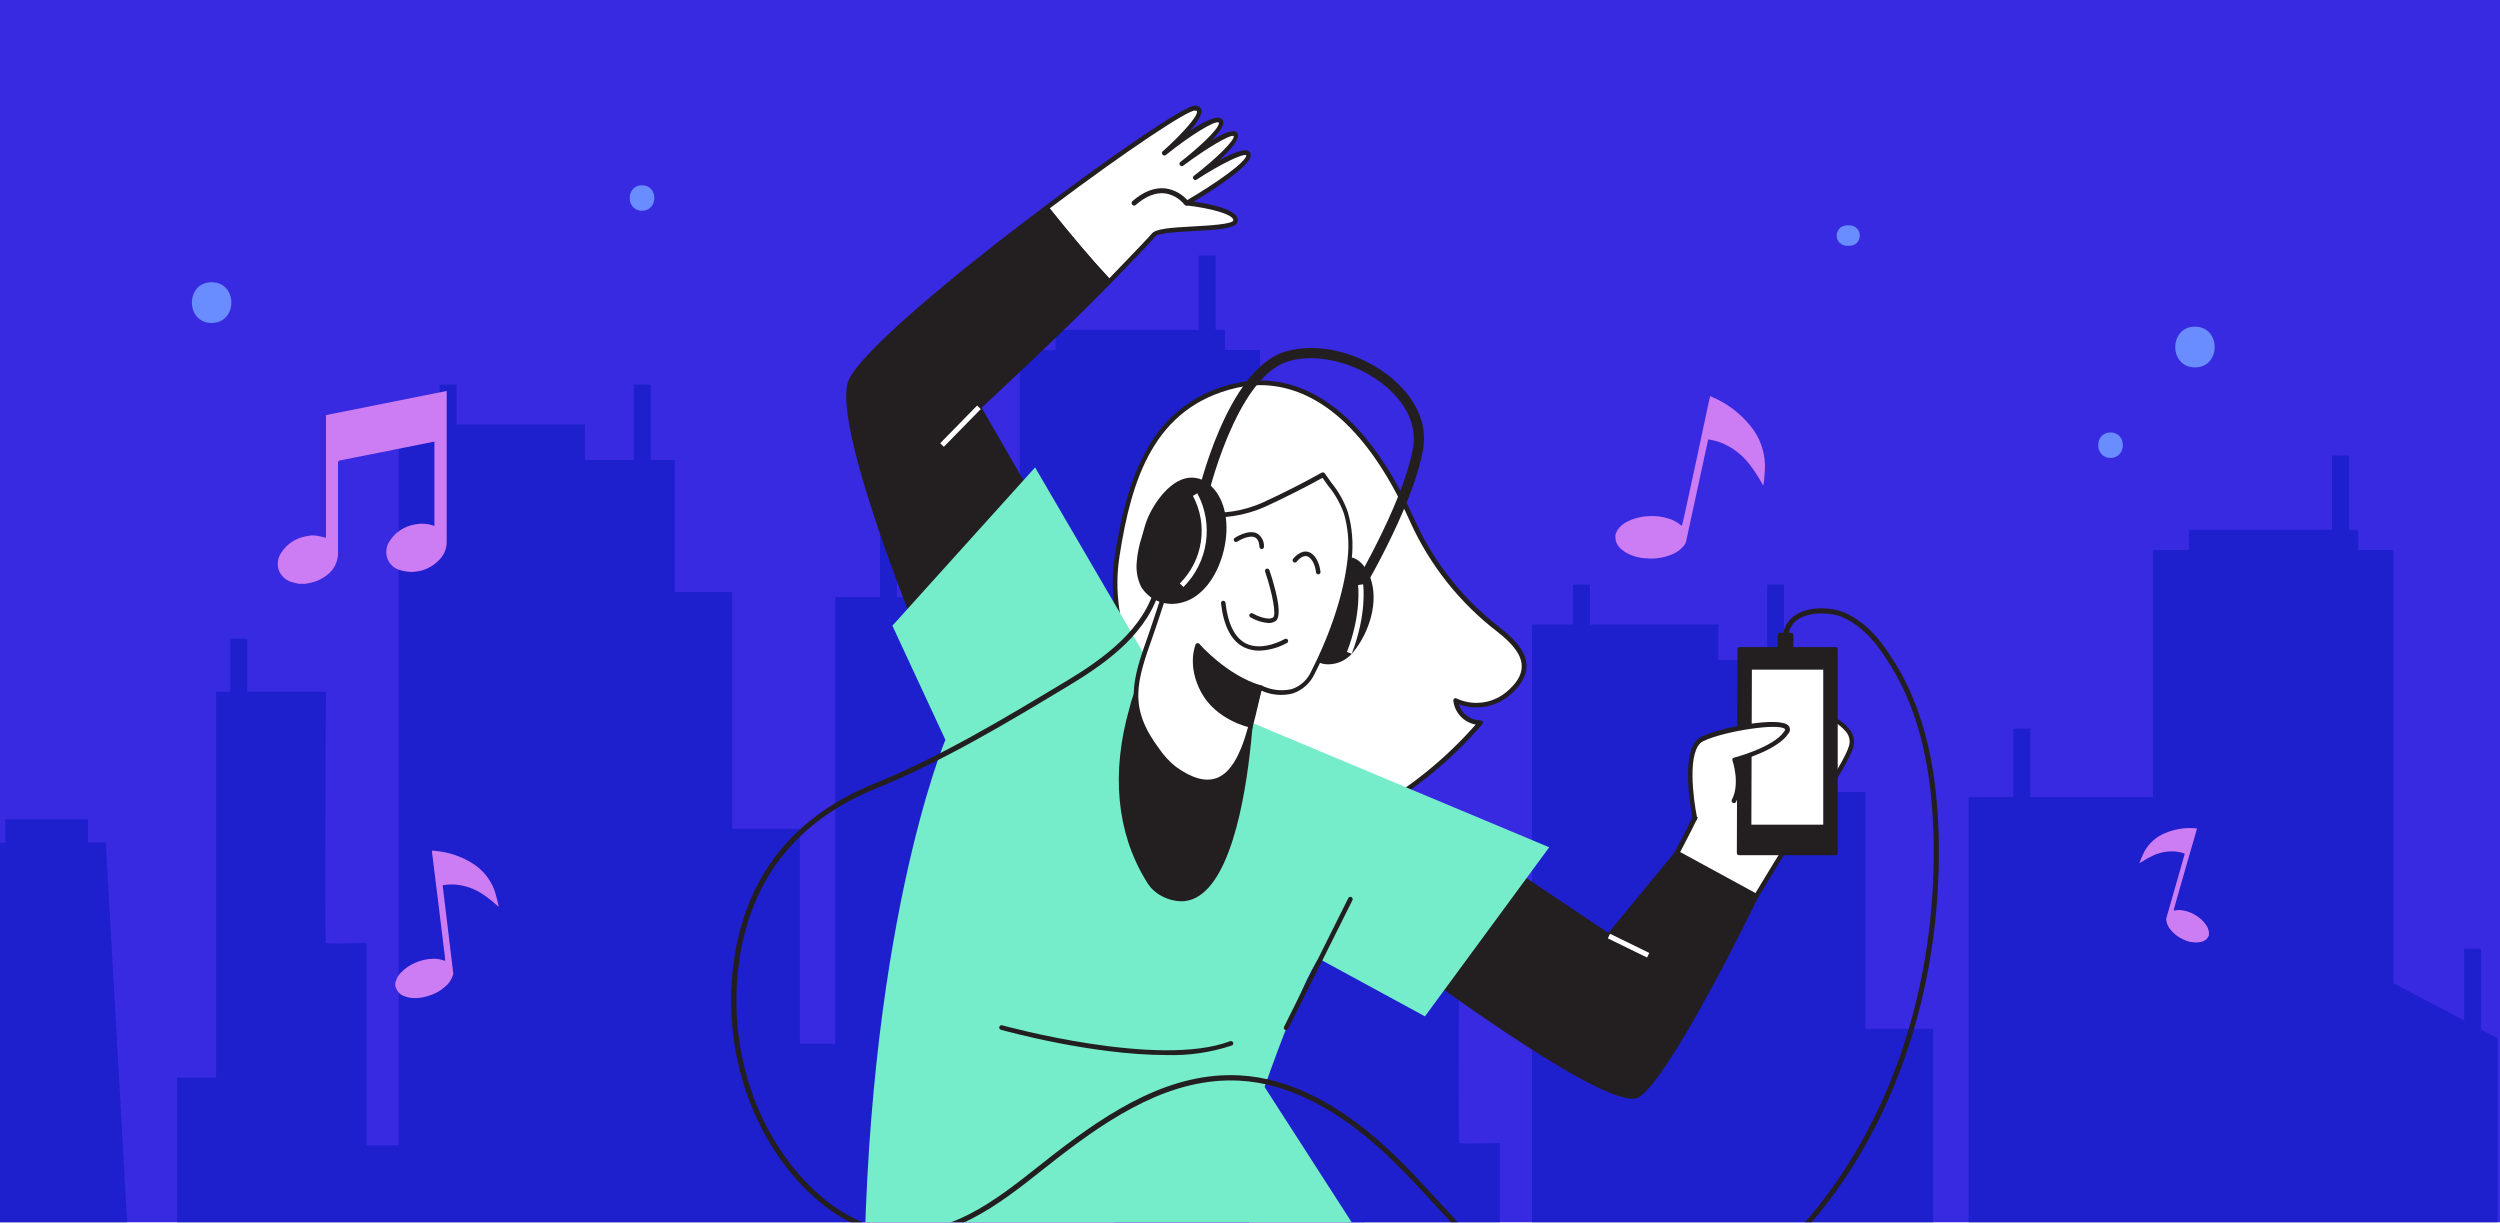
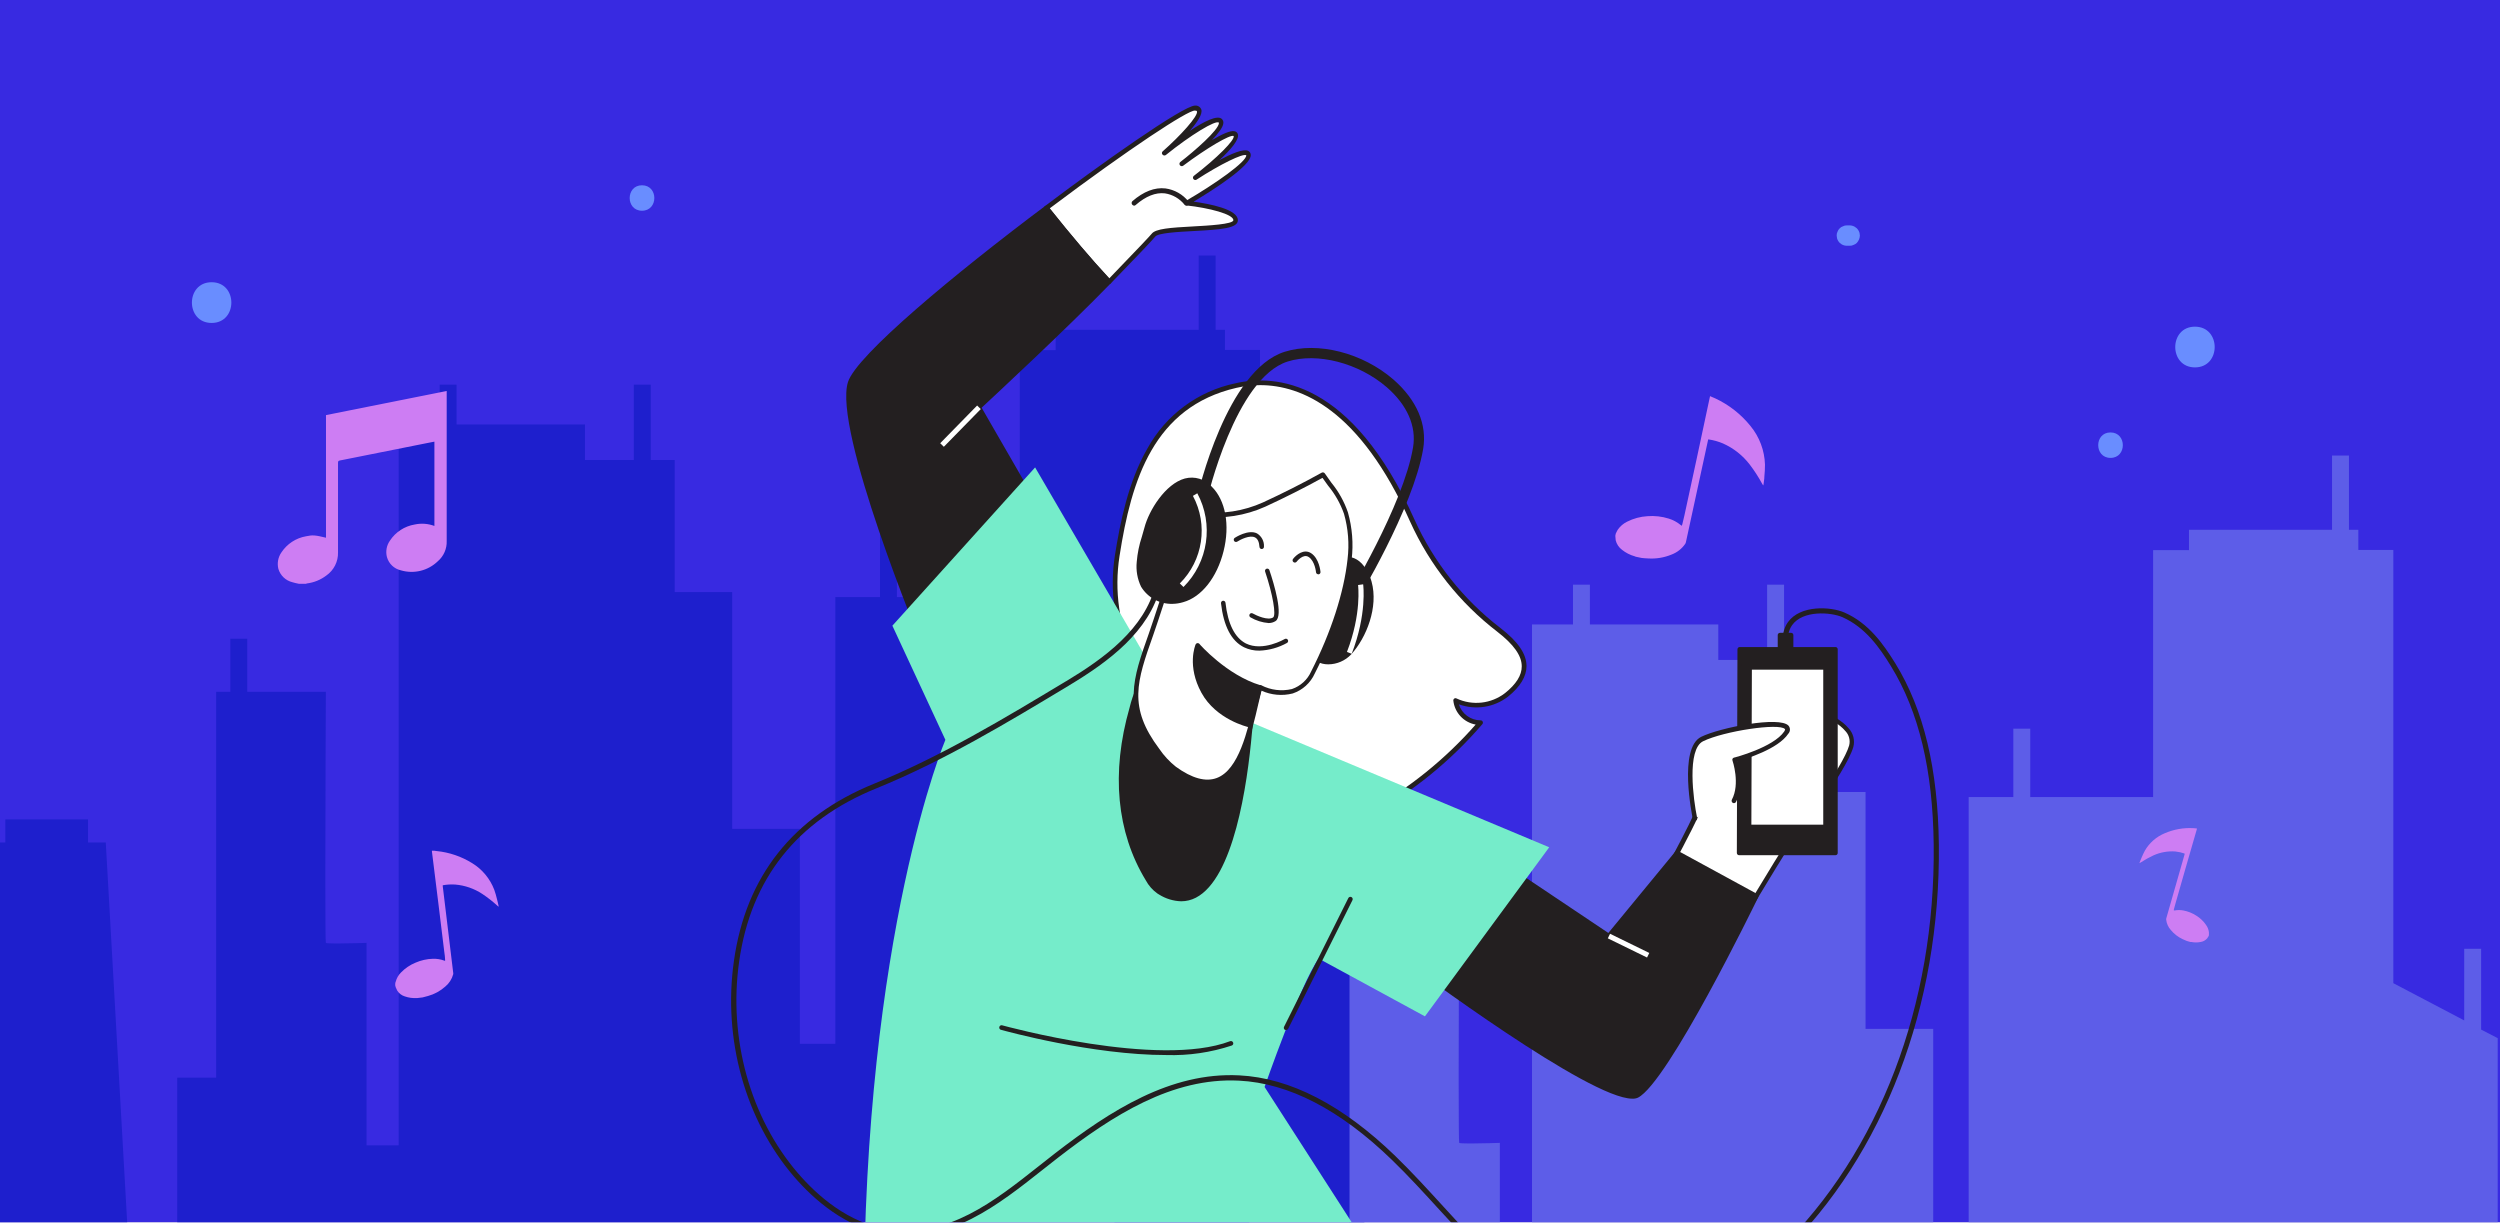
<svg xmlns="http://www.w3.org/2000/svg" xmlns:xlink="http://www.w3.org/1999/xlink" width="450" height="220">
  <defs>
    <path id="a" d="M0 0h450v220H0z" />
  </defs>
  <g fill="none" fill-rule="evenodd">
    <mask id="b" fill="#fff">
      <use xlink:href="#a" />
    </mask>
    <use fill="#382AE1" xlink:href="#a" />
    <path fill="#1E1FCD" fill-rule="nonzero" d="M218.812 46v13.368h1.685v3.623h6.303v77.983l12.758 6.699v-12.891h3.046v14.545l2.984 1.543v112.908L31.9 266.214v-72.237h7.013V124.52h2.548v-9.55h3.045v9.55h14.15l-.001.014v.196c-.01 2.072-.088 19.036-.094 31.525v3.018c.003 5.998.028 10.37.094 10.445.066.075.784.104 1.747.108h.5c2.152-.008 5.071-.108 5.071-.108v36.439h5.786V76.399h7.379v-7.156h3.045V76.4h23.111v6.395h8.79v-13.55h3.045v13.55h4.314v23.771h10.353v42.63h12.18v38.692h6.384v-80.419h8.04V95.156h3.044v12.312h22.117V63.022h6.455v-3.654h25.75V46h3.046zM15.842 147.489v4.151h3.198L25.475 265.9H-8l6.445-114.259H.962v-4.151h14.88z" mask="url(#b)" />
-     <path fill="#1E1FCD" fill-rule="nonzero" d="M422.812 82v13.368h1.685v3.623h6.303v77.983l12.758 6.699v-12.891h3.046v14.545l2.984 1.543v112.908L235.9 302.214v-72.237h7.013V160.52h2.548v-9.55h3.045v9.55h14.15l-.001.014v.196c-.01 2.072-.088 19.036-.094 31.525v3.018c.003 5.998.028 10.37.094 10.445.066.075.784.104 1.747.108h.5c2.152-.008 5.071-.108 5.071-.108v36.439h5.786V112.399h7.379v-7.156h3.045v7.156h23.111v6.395h8.79v-13.55h3.045v13.55h4.314v23.771h10.353v42.63h12.18v38.692h6.384v-80.419h8.04v-12.312h3.044v12.312h22.117V99.022h6.455v-3.654h25.75V82h3.046zm-202.97 101.489v4.151h3.198l6.435 114.259H196l6.445-114.259h2.517v-4.151h14.88z" mask="url(#b)" />
+     <path fill="#5d5de8" fill-rule="nonzero" d="M422.812 82v13.368h1.685v3.623h6.303v77.983l12.758 6.699v-12.891h3.046v14.545l2.984 1.543v112.908L235.9 302.214v-72.237h7.013V160.52h2.548v-9.55h3.045v9.55h14.15l-.001.014v.196c-.01 2.072-.088 19.036-.094 31.525v3.018c.003 5.998.028 10.37.094 10.445.066.075.784.104 1.747.108h.5c2.152-.008 5.071-.108 5.071-.108v36.439h5.786V112.399h7.379v-7.156h3.045v7.156h23.111v6.395h8.79v-13.55h3.045v13.55h4.314v23.771h10.353v42.63h12.18v38.692h6.384v-80.419h8.04v-12.312h3.044v12.312h22.117V99.022h6.455v-3.654h25.75V82h3.046zm-202.97 101.489v4.151h3.198l6.435 114.259H196l6.445-114.259h2.517v-4.151h14.88z" mask="url(#b)" />
    <g fill-rule="nonzero" mask="url(#b)">
      <path fill="#FFF" d="M224.743 27.894c-.147-2.117-9.625 4.042-9.625 4.042s8.029-6.159 7.34-7.698c-.688-1.54-9.734 5.196-9.734 5.196s8.257-6.351 6.982-7.707c-1.275-1.357-10.093 5.782-10.093 5.782s8.992-7.9 5.56-8.092c-1.541-.082-13.643 8.138-26.754 18.008 3.67 4.582 7.34 9.008 11.304 13.288 4.202-4.344 7.514-7.799 7.964-8.376 1.348-1.732 14.744-.577 14.799-2.694.055-2.117-8.826-3.08-8.826-3.08s11.23-6.552 11.083-8.669z" />
      <path fill="#231F20" d="M199.667 51.125a.404.404 0 01-.302-.128c-3.524-3.812-7.12-8.037-11.332-13.316a.421.421 0 01-.091-.311.458.458 0 01.165-.284c9.698-7.332 24.837-18.081 27.002-18.081.485-.046.942.234 1.12.687.293.825-.734 2.346-2.083 3.877 2.514-1.677 5.028-2.97 5.817-2.126.186.2.273.471.238.742-.064.751-.917 1.833-2.055 3.033 1.725-1.017 3.34-1.787 4.083-1.594a.77.77 0 01.55.43c.45.963-1.275 2.924-3.284 4.766 2.156-1.155 4.34-2.09 5.175-1.668a.834.834 0 01.468.715c.137 1.98-7.157 6.561-10.286 8.43 2.863.395 8.01 1.375 7.964 3.355 0 1.439-3.037 1.677-7.945 1.933-2.863.156-6.423.349-6.937 1.008-.514.66-3.028 3.281-7.991 8.413a.45.45 0 01-.276.12zM188.96 37.498c3.955 4.949 7.34 8.972 10.717 12.6 5.817-6.01 7.34-7.679 7.624-8.018.697-.916 3.322-1.1 7.551-1.329 2.496-.137 7.139-.384 7.157-1.118 0-1.072-4.367-2.208-8.45-2.657a.413.413 0 01-.358-.33.421.421 0 01.192-.45c5.441-3.152 11.01-7.11 10.937-8.247-.569-.394-4.68 1.613-8.982 4.408a.422.422 0 01-.477-.687c4.138-3.171 7.496-6.534 7.184-7.194-.615-.303-4.799 2.144-9.093 5.36a.422.422 0 01-.514-.668c2.634-2.034 6.845-5.728 6.955-6.983v-.1c-.514-.57-5.074 2.208-9.551 5.818a.432.432 0 01-.587-.064.403.403 0 010-.577c3.202-2.823 6.477-6.415 6.184-7.23 0-.083-.211-.12-.376-.129-1.257-.064-11.543 6.653-26.113 17.595z" />
      <path fill="#231F20" d="M153.058 68.876c-2.698 8.514 13.597 47.837 13.597 47.837l20.186-24.917c-.45-.77-10.653-18.493-10.653-18.493s15.057-13.92 23.452-22.59c-3.945-4.28-7.67-8.743-11.304-13.288-16.111 12.133-33.792 26.76-35.278 31.451z" />
      <path fill="#231F20" d="M166.655 117.117h-.1a.394.394 0 01-.313-.248c-.67-1.604-16.322-39.543-13.606-48.103 1.532-4.83 19.268-19.52 35.443-31.653a.404.404 0 01.56.064c4.193 5.26 7.78 9.476 11.295 13.27.14.157.14.393 0 .55-7.735 7.991-21.287 20.583-23.241 22.388a54892.79 54892.79 0 0010.505 18.218c.09.14.09.32 0 .459l-20.185 24.908a.404.404 0 01-.358.147zm21.635-79.133c-15.23 11.473-33.379 26.393-34.865 31.011-2.44 7.698 11.258 41.853 13.322 46.93l19.617-24.166-10.506-18.255a.421.421 0 01.083-.504c.146-.137 14.827-13.746 23.176-22.296-3.376-3.666-6.826-7.716-10.827-12.72z" />
      <path fill="#FFF" d="M201.044 109.529c1.651 11.418 9.257 21.077 17.515 29.902 4.945 5.242 11.01 10.576 18.25 10.237 3.458-.174 6.706-1.66 9.725-3.345a73.677 73.677 0 0019.974-16.212 4.476 4.476 0 01-4.468-3.995 8.854 8.854 0 009.175-1.027c5.615-4.453 2.89-8.385-1.404-11.702a51.724 51.724 0 01-15.551-19.62c-5.359-11.97-16.002-27.96-31.765-24.313-15.157 3.5-19.268 17.082-21.36 30.553a31.9 31.9 0 00-.091 9.522z" />
      <path fill="#231F20" d="M236.13 150.098c-7.111 0-13.02-5.223-17.874-10.383-7.753-8.247-15.91-18.264-17.625-30.122a32.412 32.412 0 01.064-9.696c.918-5.773 2.376-13.169 5.835-19.162a23.56 23.56 0 0115.837-11.74c7.193-1.658 20.937-.678 32.25 24.551a51.119 51.119 0 0015.424 19.465c3.211 2.483 4.716 4.665 4.734 6.882 0 1.833-1.11 3.72-3.33 5.499a9.276 9.276 0 01-8.854 1.384 4.12 4.12 0 003.899 2.886.413.413 0 01.395.239.403.403 0 01-.065.449 73.292 73.292 0 01-20.084 16.358c-2.835 1.576-6.24 3.216-9.91 3.39h-.697zm-9.295-80.773c-1.439 0-2.873.164-4.276.486-14.89 3.446-18.91 16.55-21.038 30.242a31.616 31.616 0 00-.064 9.439c1.679 11.638 9.744 21.536 17.432 29.674 4.882 5.186 10.818 10.447 17.92 10.08 3.495-.165 6.789-1.76 9.542-3.29a72.532 72.532 0 0019.267-15.533 4.924 4.924 0 01-4.018-4.316.403.403 0 01.183-.376.395.395 0 01.413 0 8.431 8.431 0 008.707-.972c2.01-1.603 3.028-3.225 3.01-4.83 0-1.905-1.45-3.94-4.404-6.222a52.017 52.017 0 01-15.672-19.776c-9.074-20.308-19.662-24.606-27.002-24.606z" />
      <path fill="#FFF" d="M305.851 145.37c-.642 2.538-11.184 21.343-11.184 21.343l13.763 7.432s12.45-20.84 13.514-22.223c1.065-1.384 10.093-13.398 11.323-17.613 1.23-4.216-7.45-7.332-11.01-6.993-3.56.34-15.763 15.515-16.406 18.054z" />
      <path fill="#231F20" d="M308.411 174.567a.361.361 0 01-.193-.055l-13.762-7.432a.403.403 0 01-.202-.257.394.394 0 010-.32c3.67-6.48 10.634-19.246 11.139-21.234.679-2.694 13.02-18.044 16.744-18.328 2.707-.23 8.35 1.41 10.616 4.15a3.598 3.598 0 01.844 3.373c-1.312 4.582-11.295 17.632-11.386 17.76-1.046 1.348-13.369 21.994-13.497 22.178a.395.395 0 01-.303.165zm-13.166-8.028l13.02 7.047c1.678-2.813 12.33-20.62 13.33-21.92 2.102-2.75 10.149-13.637 11.25-17.477a2.747 2.747 0 00-.689-2.611c-2.064-2.502-7.431-4.06-9.89-3.85-3.358.294-15.451 15.58-16.011 17.742-.606 2.392-9.487 18.347-11.01 21.069z" />
      <path fill="#231F20" d="M301.897 153.498l-12.295 14.975-26.516-17.751-11.295 21.004s37.554 28.161 42.876 25.467c5.321-2.694 21.442-35.924 21.442-35.924l-14.212-7.77z" />
      <path fill="#231F20" d="M293.814 197.761c-7.744 0-38.6-22.965-42.27-25.714a.412.412 0 01-.11-.514l11.294-21.004a.404.404 0 01.578-.147l26.195 17.55 12.066-14.663a.395.395 0 01.504-.1l14.258 7.77a.412.412 0 01.165.532c-.66 1.366-16.267 33.385-21.662 36.107-.32.141-.67.204-1.018.183zm-41.509-26.154c10.607 7.927 38.031 27.327 42.206 25.229 4.853-2.466 19.387-31.855 21.103-35.392l-13.616-7.433-12.084 14.718a.386.386 0 01-.532.083l-26.158-17.513-10.919 20.308zM313.155 116.878l-.12 36.62h17.351v-36.62z" />
      <path fill="#231F20" d="M330.386 153.938h-17.35a.404.404 0 01-.404-.412l.11-36.657a.413.413 0 01.413-.403h17.23c.224 0 .404.18.404.403v36.657a.403.403 0 01-.403.412zm-16.938-.806h16.516v-35.85H313.54l-.092 35.85z" />
      <path fill="#FFF" d="M314.916 120.113l-.091 28.776h13.781v-28.776z" />
      <path fill="#231F20" d="M328.606 149.301h-13.763a.404.404 0 01-.294-.119.403.403 0 01-.119-.302l.083-28.767a.422.422 0 01.422-.412h13.689c.228 0 .413.184.413.412v28.776a.413.413 0 01-.431.412zm-13.36-.861h12.938v-27.905h-12.846l-.091 27.905z" />
      <path fill="#FFF" d="M305.099 147.276s-2.587-12.335 1.294-14.269c3.88-1.933 17.221-4.197 15.157-1.173s-9.294 4.894-9.294 4.894 1.486 4.316-.147 7.377" />
      <path fill="#231F20" d="M305.099 147.688a.404.404 0 01-.404-.33c-.11-.513-2.615-12.674 1.514-14.727 3.35-1.658 14.157-3.794 15.735-1.997a1.09 1.09 0 01-.055 1.438c-1.835 2.75-7.496 4.49-9.11 4.95.339 1.2 1.11 4.636-.303 7.33a.422.422 0 01-.57.165.43.43 0 01-.173-.568c1.532-2.859.137-6.992.119-7.038a.412.412 0 010-.33.44.44 0 01.266-.21c.073 0 7.101-1.833 9.056-4.72.137-.202.174-.348.11-.422-.991-1.136-11.01.367-14.735 2.2-2.946 1.466-1.762 10.456-1.065 13.801a.412.412 0 01-.32.495l-.065-.037z" />
      <path fill="#75ECCA" d="M209.173 123.32l-22.855-39.185-25.69 28.491 9.541 20.546s-14.68 34.705-14.68 102.73c0 0 78.154-.339 97.825-.339l-25.69-39.91s6.423-18.493 9.735-23.112l19.13 10.402 22.37-30.434-69.686-29.188z" />
      <path fill="#231F20" d="M208.843 160.674c12.615 7.331 15.597-22.47 16.157-28.922.256-1.775.15-3.583-.312-5.316-.725-2.199-2.422-3.903-4.12-5.498-2.027-1.833-4.367-3.757-7.129-3.876a8.26 8.26 0 00-6.578 3.436 20.15 20.15 0 00-3.156 6.983c-2.973 10.365-2.863 21.307 2.871 30.728a6.591 6.591 0 001.991 2.263l.276.202z" />
      <path fill="#231F20" d="M212.614 162.232a7.934 7.934 0 01-3.973-1.21l-.285-.174a6.903 6.903 0 01-2.12-2.401c-5.256-8.642-6.266-19.373-2.917-31.048a20.562 20.562 0 013.22-7.12 8.6 8.6 0 016.919-3.593c2.826.119 5.22 1.988 7.34 3.986 1.725 1.586 3.468 3.336 4.23 5.636.473 1.793.586 3.662.33 5.499-.853 9.613-3.303 26.264-10.093 29.774a5.725 5.725 0 01-2.651.65zm.568-44.74a7.875 7.875 0 00-6.01 3.281 19.801 19.801 0 00-3.073 6.846c-3.294 11.455-2.312 21.994 2.826 30.406a6.17 6.17 0 001.835 2.136l.266.155c2.184 1.274 4.11 1.448 5.881.532 4.716-2.438 8.258-13.05 9.671-29.133a13.135 13.135 0 00-.294-5.16c-.697-2.116-2.358-3.775-4.01-5.296-2.054-1.888-4.302-3.666-6.871-3.767h-.22zm33.306-12.701c1.165 4.224-.743 9.604-3.606 12.729-1.908 2.062-6.092 2.612-6.936-.743a17 17 0 012.174-13.04c1.835-3.015 5.35-4.738 7.607-.862.335.603.591 1.247.761 1.916z" />
      <path fill="#231F20" d="M239.084 119.582a4.414 4.414 0 01-1.046-.12 3.393 3.393 0 01-2.487-2.593 17.477 17.477 0 012.184-13.334c1.285-2.062 3.101-3.308 4.799-3.299.963 0 2.349.45 3.505 2.447.364.63.648 1.305.844 2.007 1.266 4.582-.918 10.08-3.67 13.105a5.729 5.729 0 01-4.13 1.787zm3.404-18.54c-1.395 0-2.945 1.11-4.065 2.906a16.634 16.634 0 00-2.083 12.729c.19.978.93 1.758 1.9 1.997a4.765 4.765 0 004.34-1.43c2.587-2.803 4.697-8.091 3.523-12.343a7.711 7.711 0 00-.762-1.833c-.78-1.338-1.725-2.025-2.816-2.035l-.037.01z" />
      <path fill="#FFF" d="M226.808 123.696c-1.836 7.03-3.67 23.04-15.369 14.663a14.835 14.835 0 01-3.101-3.317c-5.762-7.67-4.12-12.51-1.138-20.931 1.285-3.666 2.395-7.332 3.67-10.997 1.276-3.666 3.377-7.112 5.12-10.585-.064.12 5.734.916 11.533-1.714 5.799-2.63 10.597-5.36 10.597-5.36 1.57 2.345 3.267 4.123 4.102 6.91.77 2.702.992 5.53.651 8.32-.734 6.846-3.477 14.25-6.588 20.363-3.11 6.112-9.477 2.648-9.477 2.648z" />
      <path fill="#231F20" d="M217.348 141.172c-1.835 0-3.881-.824-6.157-2.456a15.32 15.32 0 01-3.193-3.409c-5.936-7.908-4.147-12.958-1.192-21.315.614-1.76 1.202-3.565 1.77-5.307.615-1.878 1.248-3.812 1.927-5.709a60.45 60.45 0 013.624-7.725c.514-.972 1.028-1.943 1.514-2.914a.413.413 0 01.56-.184 21.125 21.125 0 0011.148-1.723 155.555 155.555 0 0010.56-5.351.432.432 0 01.56.137c.395.587.79 1.136 1.184 1.677a17.241 17.241 0 012.972 5.334c.783 2.76 1.01 5.647.67 8.495-.67 6.13-3.018 13.416-6.633 20.5a6.695 6.695 0 01-3.973 3.602 8.515 8.515 0 01-5.625-.504 96.92 96.92 0 00-.568 2.391c-1.212 5.251-2.863 12.455-7.24 14.104a5.51 5.51 0 01-1.908.357zm-1.101-48.176c-.44.917-.918 1.76-1.376 2.64a60.01 60.01 0 00-3.579 7.624c-.67 1.833-1.302 3.813-1.917 5.682-.615 1.87-1.156 3.556-1.78 5.324-2.964 8.377-4.588 12.986 1.082 20.537a14.55 14.55 0 003.01 3.235c2.88 2.071 5.34 2.75 7.34 1.998 3.954-1.494 5.505-8.43 6.716-13.499.248-1.063.468-2.062.698-2.914a.43.43 0 01.605-.266 8.01 8.01 0 005.505.67 5.842 5.842 0 003.46-3.172c3.568-7 5.899-14.186 6.55-20.216a20.66 20.66 0 00-.642-8.156 16.573 16.573 0 00-2.881-5.086c-.33-.449-.67-.916-.99-1.384a164.07 164.07 0 01-10.295 5.187 22.044 22.044 0 01-11.506 1.796z" />
      <path fill="#231F20" d="M224.88 130.496s-5.679-1.292-8.257-6.011c-2.578-4.72-1.018-8.34-1.018-8.34s4.954 5.728 11.22 7.579l-1.944 6.772z" />
      <path fill="#231F20" d="M224.88 130.9h-.091c-.239-.056-5.89-1.384-8.533-6.205-2.642-4.82-1.11-8.54-1.046-8.697a.404.404 0 01.312-.238.422.422 0 01.367.129c0 .055 4.964 5.663 11.01 7.46a.404.404 0 01.276.503l-1.9 6.754a.404.404 0 01-.394.293zm-9.12-13.958a10.217 10.217 0 001.203 7.332c2.1 3.83 6.358 5.333 7.633 5.709l1.716-6.003c-5.074-1.622-9.184-5.599-10.551-7.038zm12.598-4.792a7.64 7.64 0 01-3.275-1.027.406.406 0 11.403-.705c.707.403 2.753 1.32 3.67.723.597-.384-.055-4.15-1.431-8.247a.406.406 0 11.77-.257c.827 2.447 2.579 8.248 1.093 9.164-.369.23-.795.351-1.23.349z" />
      <path fill="#231F20" d="M226.68 117.117a6.135 6.135 0 01-2.753-.605c-2.294-1.137-3.67-3.803-4.148-7.927a.413.413 0 01.358-.45.404.404 0 01.45.358c.431 3.83 1.67 6.287 3.67 7.331 3.055 1.512 6.955-.779 6.991-.797a.404.404 0 01.56.138.412.412 0 01-.138.559 11.02 11.02 0 01-4.99 1.393zm.43-18.292a.404.404 0 01-.403-.376c-.065-.916-.33-1.475-.808-1.714-.917-.476-2.633.385-3.202.761a.407.407 0 01-.45-.678c.101-.064 2.45-1.586 4.01-.807a2.611 2.611 0 011.257 2.383.403.403 0 01-.376.43h-.028zm10.176 4.545a.404.404 0 01-.404-.366s-.184-2.016-1.33-2.75c-.991-.65-2.148.834-2.157.853a.404.404 0 01-.569.073.403.403 0 01-.082-.568c.56-.733 1.954-1.888 3.257-1.036 1.477.972 1.68 3.281 1.688 3.373a.403.403 0 01-.367.44l-.036-.019zm-32.27-2.217a8.138 8.138 0 00.735 4.26c1.302 2.411 4.514 3.392 7.138 2.613 6.854-2.026 10.148-15.048 4.964-20.162-4.817-4.747-10.286 2.75-11.414 7.176-.523 2.08-1.349 4.005-1.422 6.113z" />
      <path fill="#231F20" d="M211.054 108.695a6.424 6.424 0 01-5.661-3.089 8.34 8.34 0 01-.78-4.472c.126-1.534.434-3.047.917-4.509.166-.559.33-1.118.477-1.677.799-3.079 3.762-7.853 7.258-8.816a4.83 4.83 0 014.835 1.448c2.505 2.466 3.322 6.929 2.138 11.648-1.183 4.72-3.964 8.248-7.267 9.164a7.137 7.137 0 01-1.917.303zm-5.634-7.524a7.653 7.653 0 00.688 4.06 5.83 5.83 0 006.67 2.41c3.038-.917 5.607-4.197 6.708-8.605 1.1-4.408.376-8.615-1.918-10.878a4.03 4.03 0 00-4.055-1.256c-3.156.917-5.955 5.435-6.689 8.248a59.1 59.1 0 01-.477 1.705 18.63 18.63 0 00-.918 4.316h-.009z" />
      <path fill="#231F20" d="M243.12 109.208a.918.918 0 01-.788-1.393c.1-.165 10.276-16.88 12.02-27.3.632-3.776-1.047-7.606-4.726-10.805-5.028-4.362-12.533-6.314-17.846-4.637-9.45 2.988-14.478 24.743-14.533 24.927a.918.918 0 01-1.79-.403c.212-.917 5.322-22.975 15.773-26.274 5.973-1.879 14.029.174 19.598 5.003 4.184 3.666 6.083 8.065 5.34 12.491-1.835 10.777-11.845 27.254-12.267 27.951a.918.918 0 01-.78.44z" />
      <path fill="#231F20" d="M292.868 239a31.312 31.312 0 01-9.68-1.567 31.764 31.764 0 01-10.156-5.902c-5.092-4.115-9.579-9.027-13.919-13.746-2.752-3.015-5.597-6.13-8.57-9.008-9.312-9.018-18.56-13.82-27.525-14.26-12.056-.605-22.745 6.278-32.489 13.801-.917.733-1.908 1.494-2.881 2.264-7.881 6.24-16.818 13.306-27.828 11.648-7.505-1.128-13.332-6.296-16.892-10.43-8.762-10.18-12.845-24.743-10.817-38.865 2.147-15.212 10.634-25.934 25.232-31.873 12.083-4.911 23.488-11.785 34.526-18.429l.091-.045c6.836-4.124 14.093-9.403 16.048-17.32a.471.471 0 01.917.22c-2.037 8.247-9.469 13.663-16.47 17.878l-.082.055c-11.065 6.663-22.506 13.554-34.654 18.494-14.277 5.8-22.571 16.275-24.672 31.158-1.964 13.856 2 28.106 10.57 38.086 3.459 4.023 9.101 9.045 16.331 10.127 10.616 1.603 19.011-5.04 27.122-11.456l2.89-2.272c9.891-7.634 20.745-14.617 33.095-13.994 9.175.458 18.625 5.343 28.103 14.516 2.991 2.905 5.845 6.03 8.607 9.054 4.312 4.729 8.771 9.614 13.817 13.682a30.956 30.956 0 009.854 5.746c12.396 3.996 24.773.064 36.875-11.693 17.956-17.485 28.076-43.988 27.755-72.8-.147-13.453-2.66-23.965-7.689-32.148-2.027-3.309-4.587-6.993-8.753-8.835-2.128-.916-7.12-1.264-9.046 1.44-.734 1.035-.808 2.254-.918 3.802 0 .67-.092 1.42-.193 2.236a.463.463 0 01-.917-.119c.11-.788.147-1.493.193-2.172.1-1.63.192-3.033 1.082-4.28 2.239-3.143 7.726-2.813 10.166-1.74 4.441 1.942 7.056 5.764 9.175 9.164 5.12 8.33 7.67 18.997 7.827 32.624.32 29.032-9.891 55.81-28.03 73.46-9.194 8.99-18.617 13.49-28.095 13.499zM204.172 37.022a.477.477 0 01-.348-.156.467.467 0 010-.65c2.018-1.751 4.019-2.52 5.954-2.301a6.424 6.424 0 014.166 2.374c.145.206.1.49-.1.641a.46.46 0 01-.643-.1 5.58 5.58 0 00-3.523-2.026c-1.67-.193-3.432.513-5.249 2.09a.45.45 0 01-.257.128z" />
      <path fill="#231F20" d="M231.505 185.39a.478.478 0 01-.192 0 .43.43 0 01-.184-.569l11.579-23.185a.417.417 0 01.743.376l-11.57 23.148a.413.413 0 01-.376.23zm-21.57 4.518c-13.259 0-28.838-4.29-29.7-4.528a.422.422 0 11.22-.806c.284.073 28.103 7.744 40.967 2.84.218-.08.46.031.541.248a.403.403 0 01-.239.532 34.077 34.077 0 01-11.79 1.714zM320.403 114.312h2v2.969h-2z" />
      <path fill="#231F20" d="M322.403 117.685h-2a.413.413 0 01-.413-.404v-2.969a.403.403 0 01.413-.403h2c.223 0 .404.18.404.403v2.97a.403.403 0 01-.404.403zm-1.596-.816H322v-2.153h-1.193v2.153z" />
      <path fill="#FFF" d="M213.026 105.661l-.66-.641a13.34 13.34 0 002.358-15.763l.789-.467a14.283 14.283 0 01-2.487 16.871zm30.278 12.024l-.853-.34c2.68-6.9 2-11.995 2-12.041l.918-.128c.018.192.706 5.36-2.065 12.509zM169.236 79.78l6.647-6.787.655.64-6.646 6.788zM289.407 168.901l.403-.823 7.062 3.453-.403.824z" />
      <path fill="#CD7DF3" d="M53.797 105.082c-.386-.091-.799-.155-1.175-.284a3.503 3.503 0 01-2.514-2.392 3.662 3.662 0 01.55-2.978 6.67 6.67 0 014.423-2.896c1.184-.266 1.716-.201 3.597.257V74.72l21.727-4.343v26.988a4.58 4.58 0 01-1.606 3.666 6.777 6.777 0 01-6.634 1.631 3.366 3.366 0 01-2.514-2.383 3.552 3.552 0 01.542-2.969 6.616 6.616 0 014.44-2.896 6.301 6.301 0 013.56.257V79.496l-1.541.302a5773.252 5773.252 0 01-15.479 3.089c-.284.055-.33.165-.33.421v16.093a4.92 4.92 0 01-2.12 4.206 7.271 7.271 0 01-3.467 1.411 1.58 1.58 0 00-.193.064h-1.266zm343.808 63.248v-.523a2.802 2.802 0 00-.523-1.328 5.832 5.832 0 00-1.77-1.677 6.528 6.528 0 00-2.303-.917c-.521-.1-1.057-.1-1.578 0h-.138a1.108 1.108 0 010-.183c.092-.358.183-.706.284-1.045l1.835-6.415c.67-2.328 1.35-4.655 2.019-6.983v-.137l-.642-.055a11.426 11.426 0 00-5.13.916 7.402 7.402 0 00-3.587 3.143c-.23.404-.403.834-.596 1.265-.129.275-.23.568-.349.852a.467.467 0 000 .12l.23-.138c.728-.478 1.492-.9 2.284-1.265a8.156 8.156 0 013.9-.696 7.136 7.136 0 011.688.376.76.76 0 000 .137c-1.113 3.861-2.217 7.72-3.312 11.574a.53.53 0 000 .211c.078.682.367 1.322.825 1.833a6.045 6.045 0 002.147 1.659l.716.311.66.193h.184a4.18 4.18 0 001.652 0c.459-.065.879-.293 1.183-.642.1-.139.191-.282.276-.43l.045-.156zm-326.47 9.016c0-.22 0-.45.102-.67.16-.604.477-1.157.917-1.603a7.68 7.68 0 012.624-1.787 8.413 8.413 0 013.138-.706 5.511 5.511 0 012.028.321l.174.064c.005-.079.005-.159 0-.238 0-.467-.092-.916-.147-1.393-.348-2.89-.7-5.77-1.055-8.642-.385-3.134-.78-6.259-1.165-9.384v-.183c.284 0 .569 0 .835.064 2.281.227 4.479.977 6.423 2.19a9.643 9.643 0 013.954 4.766c.2.57.369 1.152.505 1.74.11.386.183.78.275 1.174a.293.293 0 010 .156l-.266-.23a22.815 22.815 0 00-2.68-2.089 10.44 10.44 0 00-4.853-1.677 9.241 9.241 0 00-2.248.128c.005.058.005.117 0 .175.612 5.18 1.239 10.373 1.881 15.579a.65.65 0 010 .265 4.316 4.316 0 01-1.44 2.227 7.71 7.71 0 01-3.102 1.686c-.32.101-.651.175-.972.257l-.918.11H75a5.4 5.4 0 01-2.13-.293 2.44 2.44 0 01-1.375-1.054 4.634 4.634 0 01-.276-.614l-.082-.34zm219.697-81.28c.119-.238.22-.485.357-.705a4.393 4.393 0 011.689-1.457 9.276 9.276 0 013.67-.99 10.104 10.104 0 013.817.43 6.36 6.36 0 012.165 1.165l.174.137a1.63 1.63 0 00.11-.266c.138-.54.266-1.081.386-1.631l2.202-10.172c.789-3.666 1.575-7.35 2.358-11.052l.046-.22c.32.137.624.256.917.394a17.815 17.815 0 016.368 4.985 11.484 11.484 0 012.605 6.937c0 .72-.036 1.439-.11 2.154 0 .486-.1.916-.156 1.439a.394.394 0 01-.055.165l-.22-.358a26.572 26.572 0 00-2.202-3.4 12.402 12.402 0 00-4.826-3.803 10.543 10.543 0 00-2.587-.724h-.065a1.42 1.42 0 01-.046.211l-3.963 18.274a.916.916 0 01-.12.302 5.192 5.192 0 01-2.495 1.952 9.396 9.396 0 01-4.166.687c-.403 0-.798-.055-1.202-.091l-1.055-.22-.174-.074a6.425 6.425 0 01-2.285-1.164 3.033 3.033 0 01-1.147-1.732 7.58 7.58 0 01-.064-.797l.074-.376z" />
      <path fill="#698DFF" d="M38.092 50.8c-4.725 0-4.734 7.331 0 7.331 4.735 0 4.735-7.33 0-7.33zm357 8c-4.725 0-4.734 7.331 0 7.331 4.735 0 4.735-7.33 0-7.33zm-60.38-16.883a1.933 1.933 0 00-.467-.806l-.376-.284a1.837 1.837 0 00-.918-.257h-.514a1.34 1.34 0 00-.706.165c-.23.07-.435.2-.596.376a1.43 1.43 0 00-.377.586c-.115.217-.169.461-.156.706l.065.495c.086.304.247.58.468.806l.376.285c.279.161.595.246.917.247h.514c.245.014.49-.04.707-.156.226-.075.43-.204.596-.376a2.07 2.07 0 00.532-1.3c-.018-.157-.046-.322-.064-.487zm-219.15-8.568c-2.955 0-2.964 4.582 0 4.582 2.963 0 2.954-4.582 0-4.582zm264.333 44.49c-2.955 0-2.955 4.583 0 4.583 2.954 0 2.954-4.582 0-4.582z" />
    </g>
  </g>
</svg>
